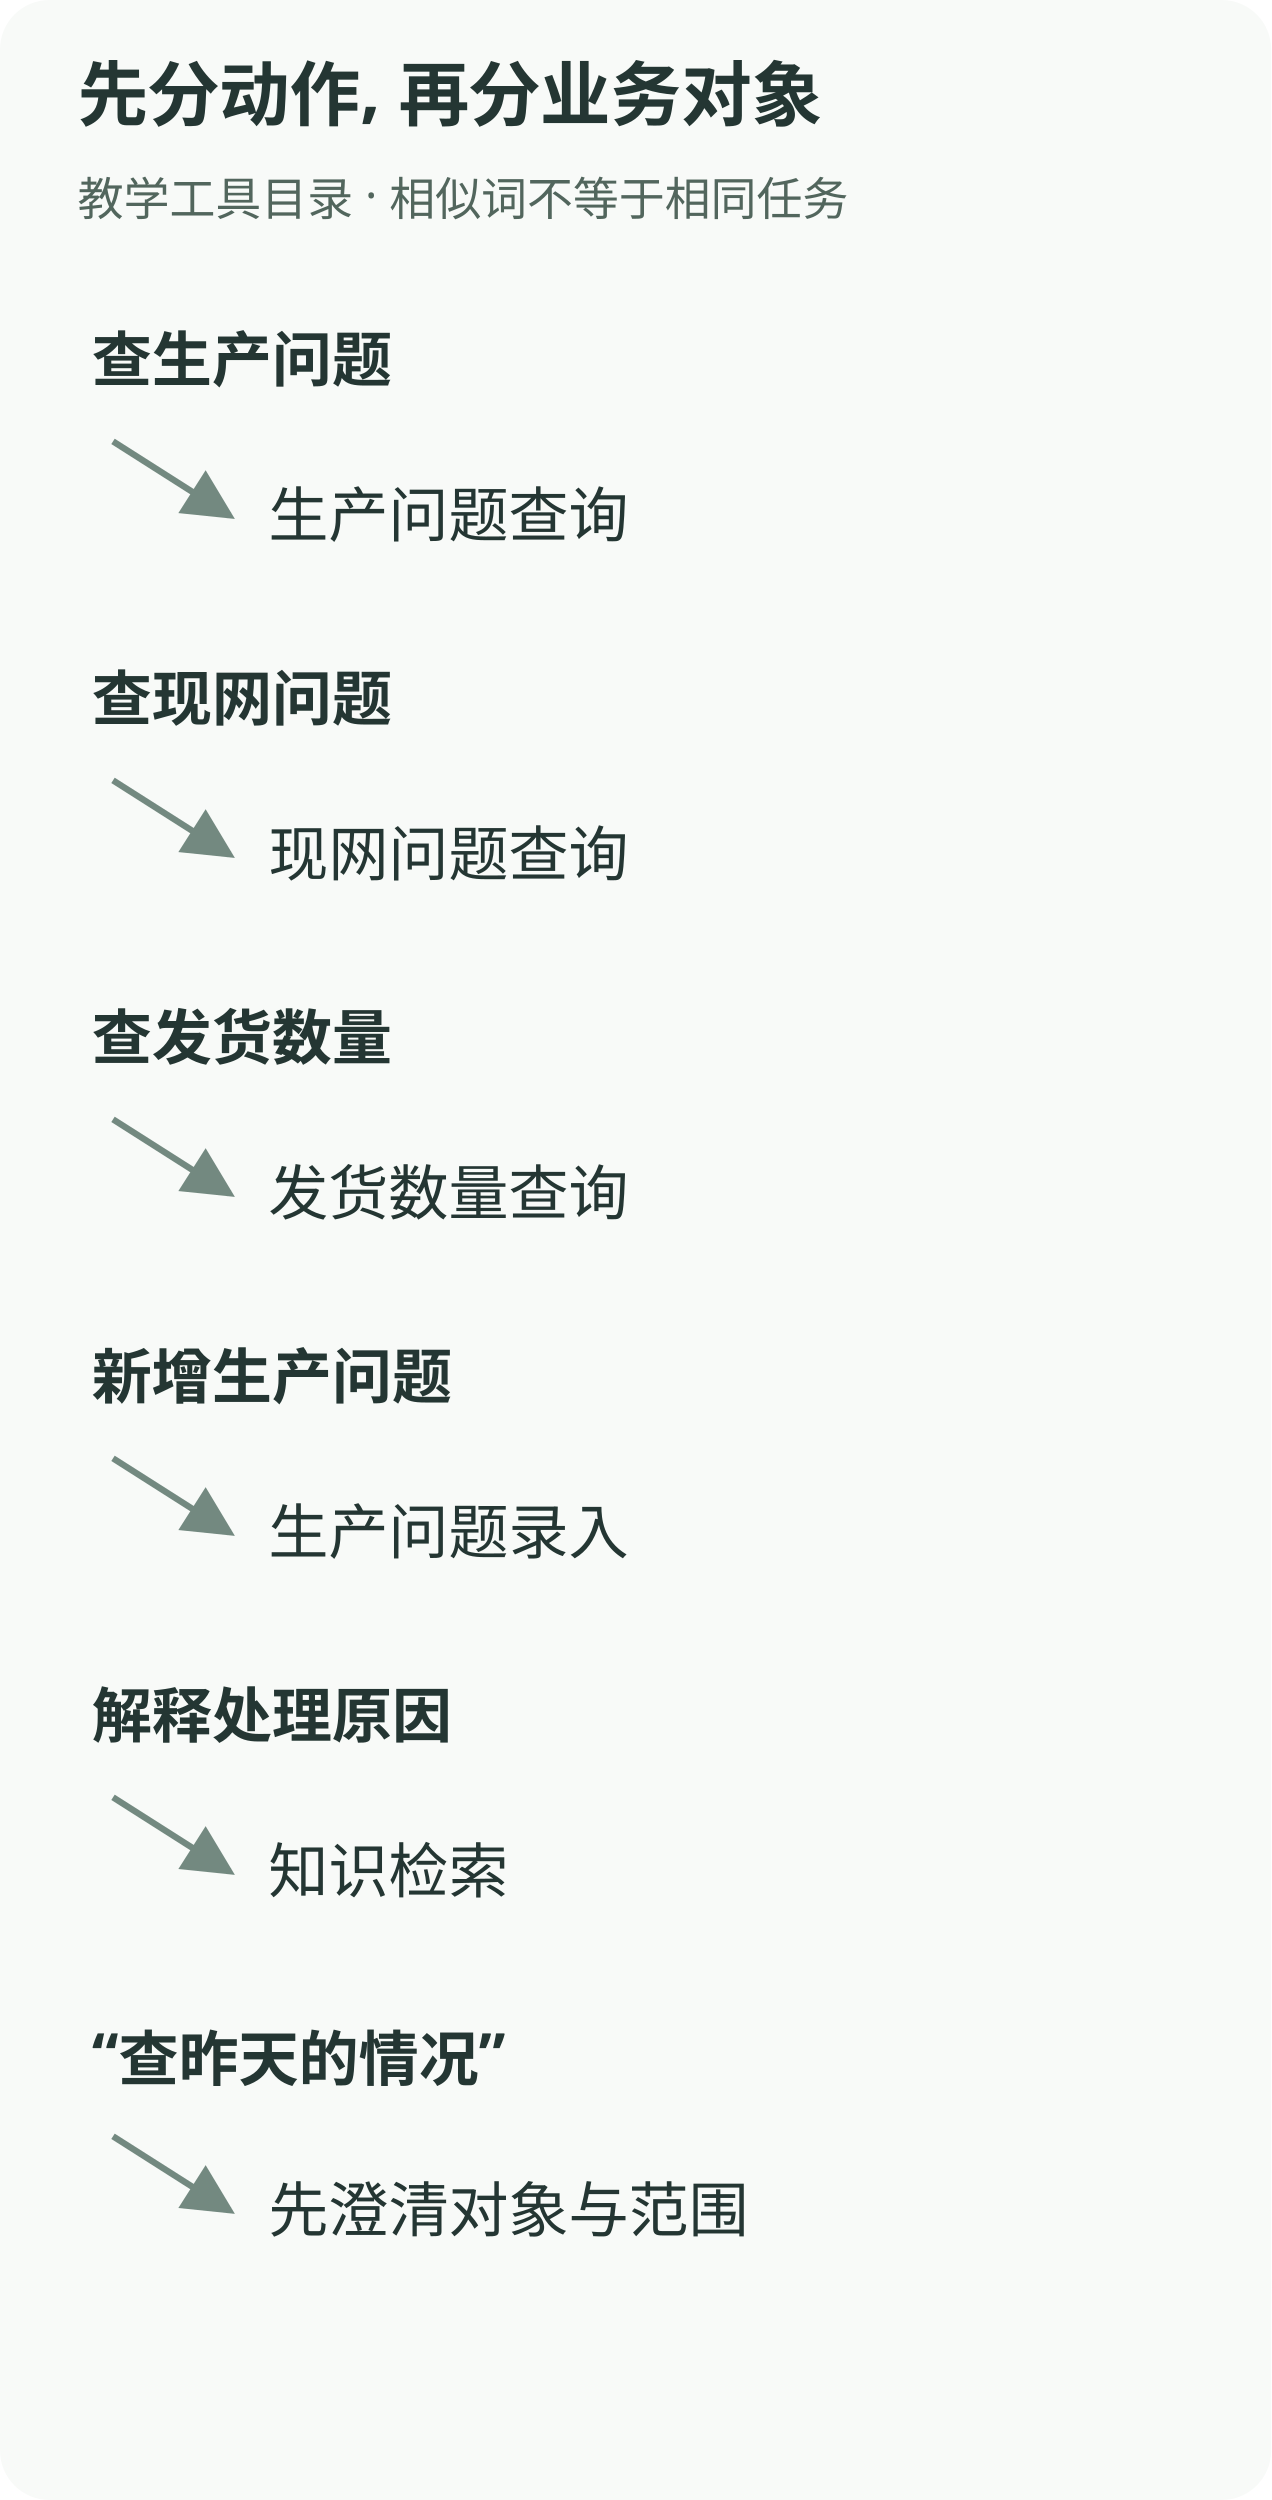
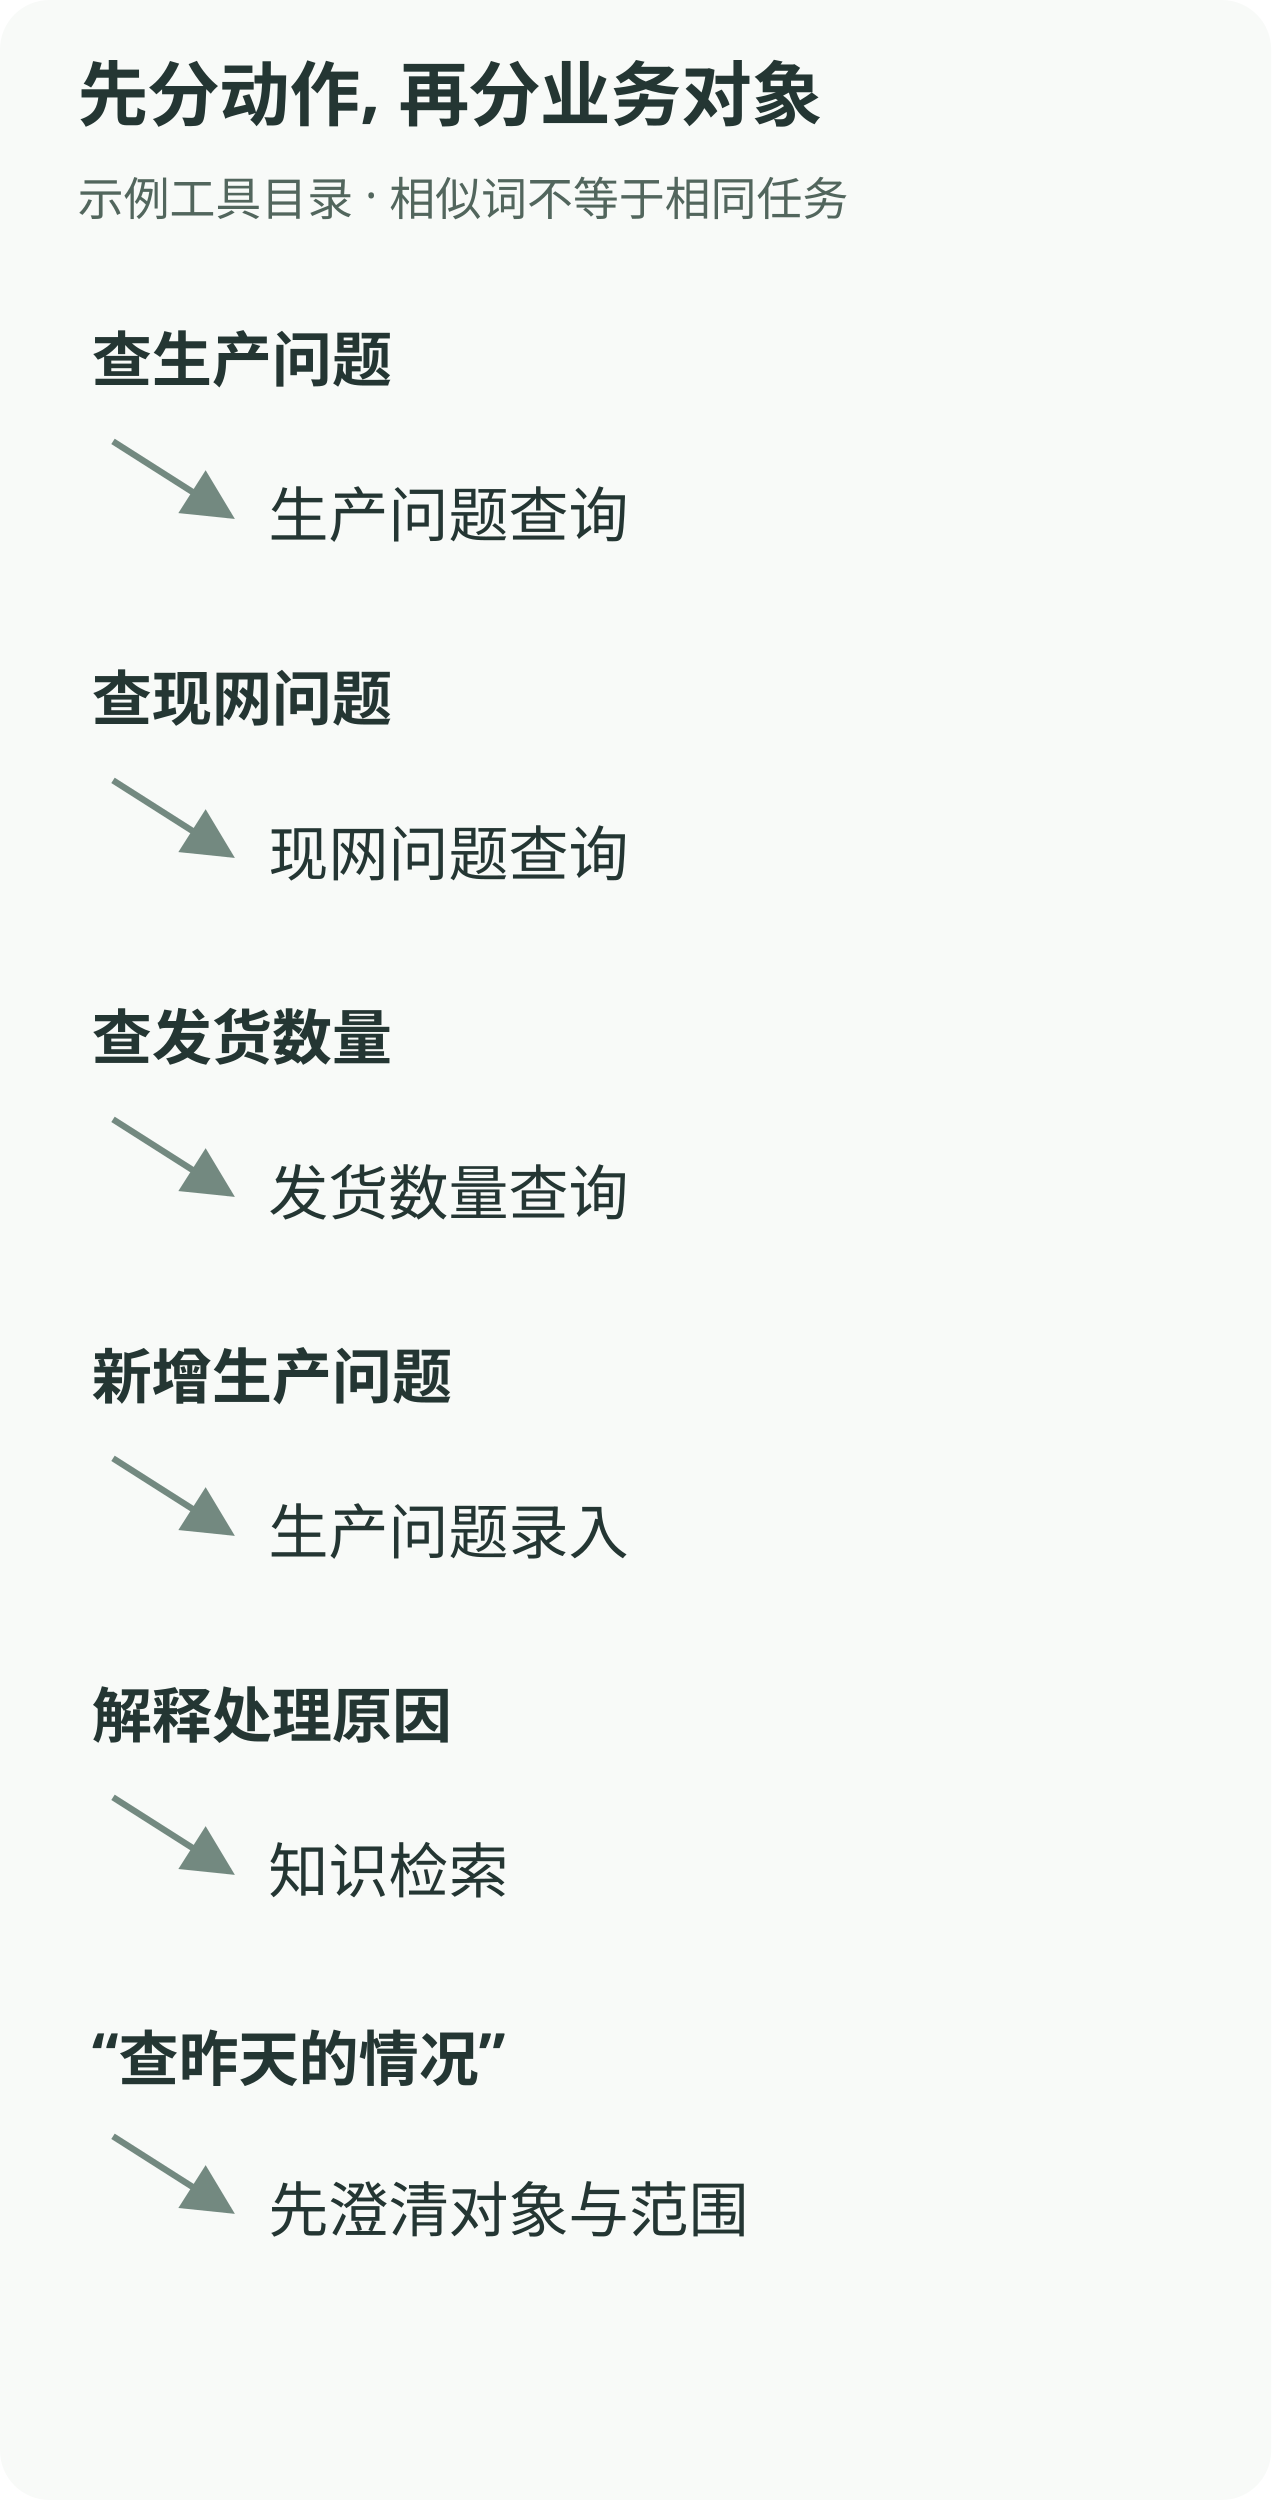
<svg xmlns="http://www.w3.org/2000/svg" width="360" height="708" viewBox="0 0 360 708" role="img" aria-label="先分动作, 再分业务对象">
  <defs>
    <marker id="arrow" markerWidth="8" markerHeight="8" refX="7" refY="4" orient="auto">
      <path d="M0 0 L8 4 L0 8" fill="#738980" />
    </marker>
  </defs>
  <rect width="360" height="708" rx="14" fill="#f8faf8" />
  <g font-family="PingFang SC,Microsoft YaHei,sans-serif" fill="#243633">
    <text x="22" y="34" font-size="20" fill="#243633" font-weight="600">先分动作, 再分业务对象</text>
-     <text x="22" y="61" font-size="13" fill="#52665d" font-weight="400">教学工具目录 · 相似词不等于相同任务</text>
+     <text x="22" y="61" font-size="13" fill="#52665d" font-weight="400">示例工具目录 · 相似词不等于相同任务</text>
    <text x="26" y="108" font-size="17" fill="#243633" font-weight="600">查生产问题</text>
    <path d="M32 125 L65 146" fill="none" stroke="#738980" stroke-width="1.8" marker-end="url(#arrow)" />
    <text x="76" y="152" font-size="17" fill="#243633" font-weight="400">生产问题查询</text>
    <text x="26" y="204" font-size="17" fill="#243633" font-weight="600">查现网问题</text>
    <path d="M32 221 L65 242" fill="none" stroke="#738980" stroke-width="1.8" marker-end="url(#arrow)" />
    <text x="76" y="248" font-size="17" fill="#243633" font-weight="400">现网问题查询</text>
    <text x="26" y="300" font-size="17" fill="#243633" font-weight="600">查发货数量</text>
    <path d="M32 317 L65 338" fill="none" stroke="#738980" stroke-width="1.8" marker-end="url(#arrow)" />
    <text x="76" y="344" font-size="17" fill="#243633" font-weight="400">发货数量查询</text>
    <text x="26" y="396" font-size="17" fill="#243633" font-weight="600">新增生产问题</text>
    <path d="M32 413 L65 434" fill="none" stroke="#738980" stroke-width="1.8" marker-end="url(#arrow)" />
    <text x="76" y="440" font-size="17" fill="#243633" font-weight="400">生产问题录入</text>
    <text x="26" y="492" font-size="17" fill="#243633" font-weight="600">解释处理原因</text>
    <path d="M32 509 L65 530" fill="none" stroke="#738980" stroke-width="1.8" marker-end="url(#arrow)" />
    <text x="76" y="536" font-size="17" fill="#243633" font-weight="400">知识检索</text>
    <text x="26" y="588" font-size="17" fill="#243633" font-weight="600">“查昨天的情况”</text>
    <path d="M32 605 L65 626" fill="none" stroke="#738980" stroke-width="1.8" marker-end="url(#arrow)" />
    <text x="76" y="632" font-size="17" fill="#243633" font-weight="400">先澄清对象与范围</text>
  </g>
</svg>
